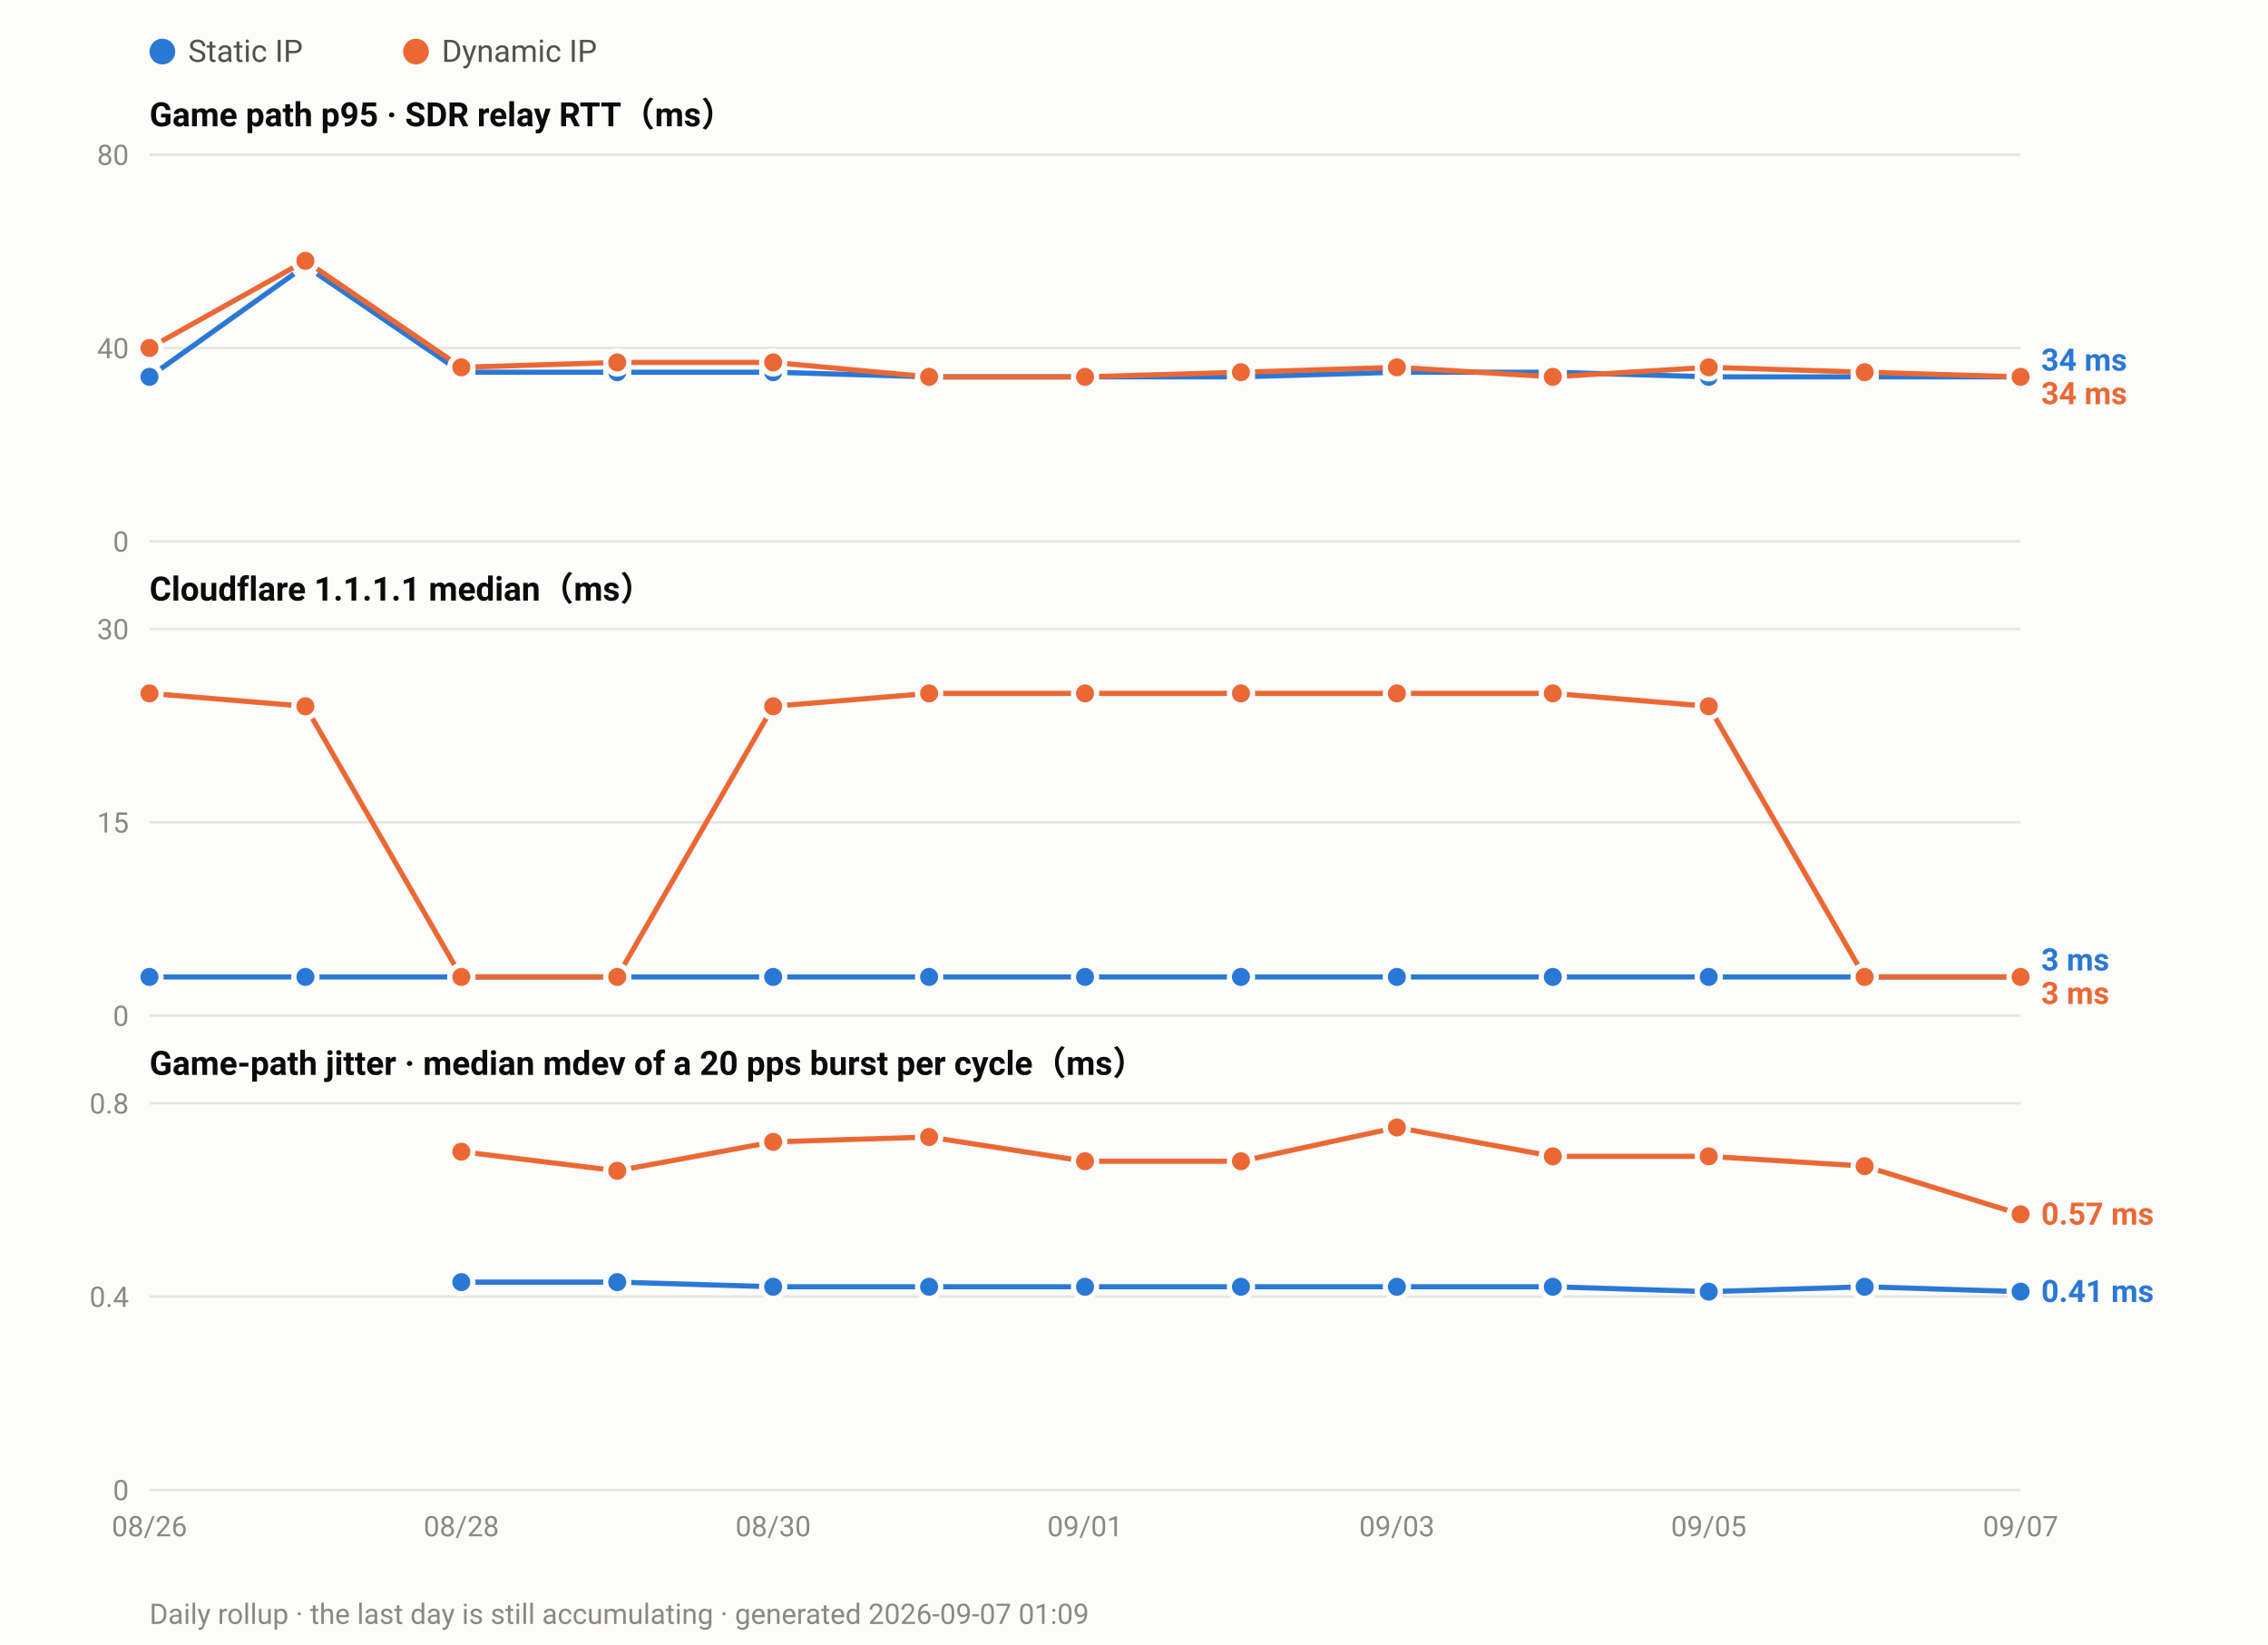
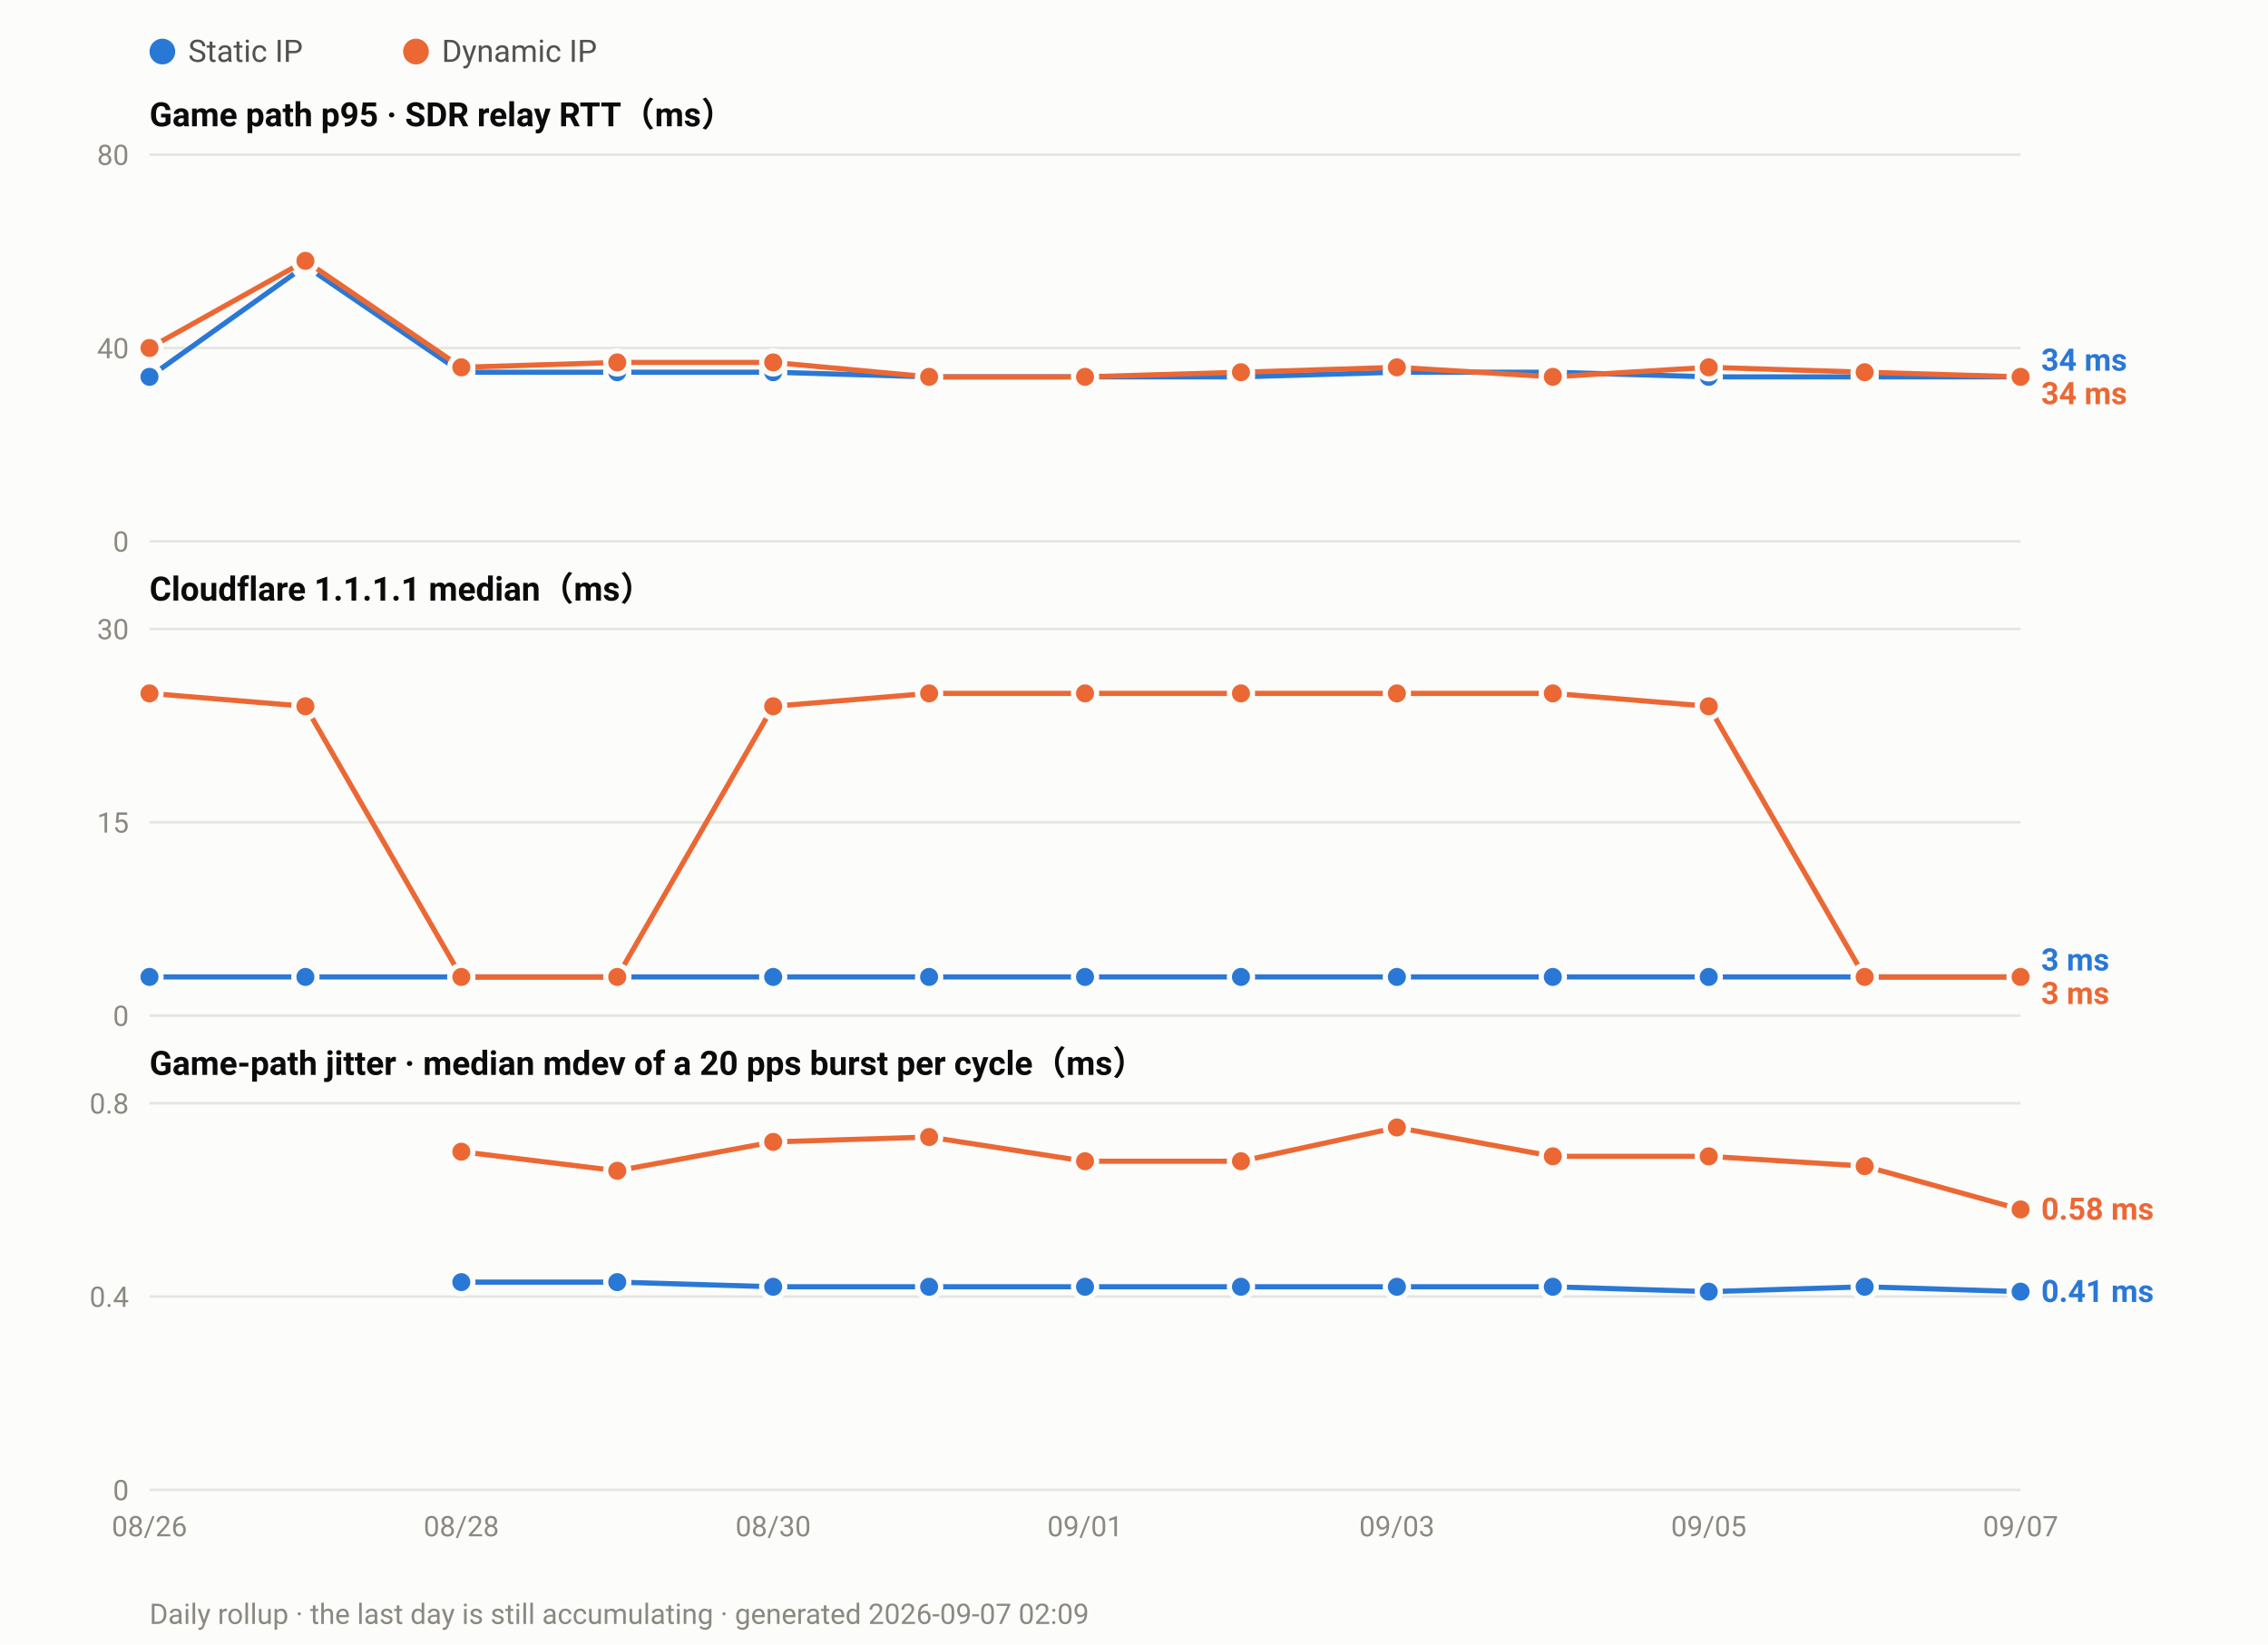
<svg xmlns="http://www.w3.org/2000/svg" width="880" height="638" viewBox="0 0 880 638" font-family="ui-sans-serif,-apple-system,Segoe UI,Roboto,Helvetica,Arial,sans-serif">
  <rect width="880" height="638" fill="#fcfcfb" />
  <circle cx="63.0" cy="20" r="5" fill="#2a78d6" />
  <text x="73.0" y="24" font-size="12" fill="#52514e">Static IP</text>
  <circle cx="161.4" cy="20" r="5" fill="#eb6834" />
  <text x="171.4" y="24" font-size="12" fill="#52514e">Dynamic IP</text>
  <text x="58" y="49.0" font-size="13" font-weight="600" fill="#0b0b0b">Game path p95 · SDR relay RTT（ms）</text>
  <line x1="58" y1="210.0" x2="784.0" y2="210.0" stroke="#e6e5e0" stroke-width="1" />
  <text x="50" y="214.0" font-size="11" text-anchor="end" fill="#8a8880">0</text>
  <line x1="58" y1="135.0" x2="784.0" y2="135.0" stroke="#e6e5e0" stroke-width="1" />
  <text x="50" y="139.0" font-size="11" text-anchor="end" fill="#8a8880">40</text>
  <line x1="58" y1="60.0" x2="784.0" y2="60.0" stroke="#e6e5e0" stroke-width="1" />
  <text x="50" y="64.0" font-size="11" text-anchor="end" fill="#8a8880">80</text>
  <polyline fill="none" stroke="#2a78d6" stroke-width="2" stroke-linejoin="round" points="58.0,146.2 118.5,103.1 179.0,144.4 239.5,144.4 300.0,144.4 360.5,146.2 421.0,146.2 481.5,146.2 542.0,144.4 602.5,144.4 663.0,146.2 723.5,146.2 784.0,146.2" />
  <circle cx="58.0" cy="146.2" r="4.5" fill="#2a78d6" stroke="#fcfcfb" stroke-width="2" />
  <circle cx="118.5" cy="103.1" r="4.5" fill="#2a78d6" stroke="#fcfcfb" stroke-width="2" />
  <circle cx="179.0" cy="144.4" r="4.5" fill="#2a78d6" stroke="#fcfcfb" stroke-width="2" />
  <circle cx="239.5" cy="144.4" r="4.5" fill="#2a78d6" stroke="#fcfcfb" stroke-width="2" />
  <circle cx="300.0" cy="144.4" r="4.5" fill="#2a78d6" stroke="#fcfcfb" stroke-width="2" />
  <circle cx="360.5" cy="146.2" r="4.5" fill="#2a78d6" stroke="#fcfcfb" stroke-width="2" />
  <circle cx="421.0" cy="146.2" r="4.5" fill="#2a78d6" stroke="#fcfcfb" stroke-width="2" />
  <circle cx="481.5" cy="146.2" r="4.5" fill="#2a78d6" stroke="#fcfcfb" stroke-width="2" />
  <circle cx="542.0" cy="144.4" r="4.5" fill="#2a78d6" stroke="#fcfcfb" stroke-width="2" />
  <circle cx="602.5" cy="144.4" r="4.5" fill="#2a78d6" stroke="#fcfcfb" stroke-width="2" />
  <circle cx="663.0" cy="146.2" r="4.5" fill="#2a78d6" stroke="#fcfcfb" stroke-width="2" />
  <circle cx="723.5" cy="146.2" r="4.5" fill="#2a78d6" stroke="#fcfcfb" stroke-width="2" />
  <circle cx="784.0" cy="146.2" r="4.5" fill="#2a78d6" stroke="#fcfcfb" stroke-width="2" />
  <polyline fill="none" stroke="#eb6834" stroke-width="2" stroke-linejoin="round" points="58.0,135.0 118.5,101.2 179.0,142.5 239.5,140.6 300.0,140.6 360.5,146.2 421.0,146.2 481.5,144.4 542.0,142.5 602.5,146.2 663.0,142.5 723.5,144.4 784.0,146.2" />
  <circle cx="58.0" cy="135.0" r="4.5" fill="#eb6834" stroke="#fcfcfb" stroke-width="2" />
  <circle cx="118.5" cy="101.2" r="4.5" fill="#eb6834" stroke="#fcfcfb" stroke-width="2" />
  <circle cx="179.0" cy="142.5" r="4.5" fill="#eb6834" stroke="#fcfcfb" stroke-width="2" />
  <circle cx="239.5" cy="140.6" r="4.5" fill="#eb6834" stroke="#fcfcfb" stroke-width="2" />
  <circle cx="300.0" cy="140.6" r="4.5" fill="#eb6834" stroke="#fcfcfb" stroke-width="2" />
  <circle cx="360.5" cy="146.2" r="4.5" fill="#eb6834" stroke="#fcfcfb" stroke-width="2" />
  <circle cx="421.0" cy="146.2" r="4.5" fill="#eb6834" stroke="#fcfcfb" stroke-width="2" />
  <circle cx="481.5" cy="144.4" r="4.5" fill="#eb6834" stroke="#fcfcfb" stroke-width="2" />
  <circle cx="542.0" cy="142.5" r="4.5" fill="#eb6834" stroke="#fcfcfb" stroke-width="2" />
  <circle cx="602.5" cy="146.2" r="4.5" fill="#eb6834" stroke="#fcfcfb" stroke-width="2" />
  <circle cx="663.0" cy="142.5" r="4.5" fill="#eb6834" stroke="#fcfcfb" stroke-width="2" />
  <circle cx="723.5" cy="144.4" r="4.5" fill="#eb6834" stroke="#fcfcfb" stroke-width="2" />
  <circle cx="784.0" cy="146.2" r="4.5" fill="#eb6834" stroke="#fcfcfb" stroke-width="2" />
  <text x="792.0" y="143.8" font-size="12" font-weight="600" fill="#2a78d6">34 ms</text>
  <text x="792.0" y="156.8" font-size="12" font-weight="600" fill="#eb6834">34 ms</text>
  <text x="58" y="233.0" font-size="13" font-weight="600" fill="#0b0b0b">Cloudflare 1.1.1.1 median（ms）</text>
  <line x1="58" y1="394.0" x2="784.0" y2="394.0" stroke="#e6e5e0" stroke-width="1" />
  <text x="50" y="398.0" font-size="11" text-anchor="end" fill="#8a8880">0</text>
  <line x1="58" y1="319.0" x2="784.0" y2="319.0" stroke="#e6e5e0" stroke-width="1" />
  <text x="50" y="323.0" font-size="11" text-anchor="end" fill="#8a8880">15</text>
  <line x1="58" y1="244.0" x2="784.0" y2="244.0" stroke="#e6e5e0" stroke-width="1" />
  <text x="50" y="248.0" font-size="11" text-anchor="end" fill="#8a8880">30</text>
  <polyline fill="none" stroke="#2a78d6" stroke-width="2" stroke-linejoin="round" points="58.0,379.0 118.5,379.0 179.0,379.0 239.5,379.0 300.0,379.0 360.5,379.0 421.0,379.0 481.5,379.0 542.0,379.0 602.5,379.0 663.0,379.0 723.5,379.0 784.0,379.0" />
  <circle cx="58.0" cy="379.0" r="4.5" fill="#2a78d6" stroke="#fcfcfb" stroke-width="2" />
  <circle cx="118.5" cy="379.0" r="4.5" fill="#2a78d6" stroke="#fcfcfb" stroke-width="2" />
  <circle cx="179.0" cy="379.0" r="4.5" fill="#2a78d6" stroke="#fcfcfb" stroke-width="2" />
  <circle cx="239.5" cy="379.0" r="4.5" fill="#2a78d6" stroke="#fcfcfb" stroke-width="2" />
  <circle cx="300.0" cy="379.0" r="4.5" fill="#2a78d6" stroke="#fcfcfb" stroke-width="2" />
  <circle cx="360.5" cy="379.0" r="4.5" fill="#2a78d6" stroke="#fcfcfb" stroke-width="2" />
  <circle cx="421.0" cy="379.0" r="4.5" fill="#2a78d6" stroke="#fcfcfb" stroke-width="2" />
  <circle cx="481.5" cy="379.0" r="4.5" fill="#2a78d6" stroke="#fcfcfb" stroke-width="2" />
  <circle cx="542.0" cy="379.0" r="4.5" fill="#2a78d6" stroke="#fcfcfb" stroke-width="2" />
  <circle cx="602.5" cy="379.0" r="4.5" fill="#2a78d6" stroke="#fcfcfb" stroke-width="2" />
  <circle cx="663.0" cy="379.0" r="4.5" fill="#2a78d6" stroke="#fcfcfb" stroke-width="2" />
  <circle cx="723.5" cy="379.0" r="4.5" fill="#2a78d6" stroke="#fcfcfb" stroke-width="2" />
  <circle cx="784.0" cy="379.0" r="4.5" fill="#2a78d6" stroke="#fcfcfb" stroke-width="2" />
  <polyline fill="none" stroke="#eb6834" stroke-width="2" stroke-linejoin="round" points="58.0,269.0 118.5,274.0 179.0,379.0 239.5,379.0 300.0,274.0 360.5,269.0 421.0,269.0 481.5,269.0 542.0,269.0 602.5,269.0 663.0,274.0 723.5,379.0 784.0,379.0" />
  <circle cx="58.0" cy="269.0" r="4.5" fill="#eb6834" stroke="#fcfcfb" stroke-width="2" />
  <circle cx="118.5" cy="274.0" r="4.5" fill="#eb6834" stroke="#fcfcfb" stroke-width="2" />
  <circle cx="179.0" cy="379.0" r="4.5" fill="#eb6834" stroke="#fcfcfb" stroke-width="2" />
  <circle cx="239.5" cy="379.0" r="4.5" fill="#eb6834" stroke="#fcfcfb" stroke-width="2" />
  <circle cx="300.0" cy="274.0" r="4.5" fill="#eb6834" stroke="#fcfcfb" stroke-width="2" />
  <circle cx="360.5" cy="269.0" r="4.5" fill="#eb6834" stroke="#fcfcfb" stroke-width="2" />
  <circle cx="421.0" cy="269.0" r="4.5" fill="#eb6834" stroke="#fcfcfb" stroke-width="2" />
  <circle cx="481.5" cy="269.0" r="4.5" fill="#eb6834" stroke="#fcfcfb" stroke-width="2" />
  <circle cx="542.0" cy="269.0" r="4.5" fill="#eb6834" stroke="#fcfcfb" stroke-width="2" />
  <circle cx="602.5" cy="269.0" r="4.5" fill="#eb6834" stroke="#fcfcfb" stroke-width="2" />
  <circle cx="663.0" cy="274.0" r="4.5" fill="#eb6834" stroke="#fcfcfb" stroke-width="2" />
  <circle cx="723.5" cy="379.0" r="4.5" fill="#eb6834" stroke="#fcfcfb" stroke-width="2" />
  <circle cx="784.0" cy="379.0" r="4.5" fill="#eb6834" stroke="#fcfcfb" stroke-width="2" />
  <text x="792.0" y="376.5" font-size="12" font-weight="600" fill="#2a78d6">3 ms</text>
  <text x="792.0" y="389.5" font-size="12" font-weight="600" fill="#eb6834">3 ms</text>
  <text x="58" y="417.0" font-size="13" font-weight="600" fill="#0b0b0b">Game-path jitter · median mdev of a 20 pps burst per cycle（ms）</text>
  <line x1="58" y1="578.0" x2="784.0" y2="578.0" stroke="#e6e5e0" stroke-width="1" />
  <text x="50" y="582.0" font-size="11" text-anchor="end" fill="#8a8880">0</text>
  <line x1="58" y1="503.0" x2="784.0" y2="503.0" stroke="#e6e5e0" stroke-width="1" />
  <text x="50" y="507.0" font-size="11" text-anchor="end" fill="#8a8880">0.4</text>
  <line x1="58" y1="428.0" x2="784.0" y2="428.0" stroke="#e6e5e0" stroke-width="1" />
  <text x="50" y="432.0" font-size="11" text-anchor="end" fill="#8a8880">0.8</text>
  <polyline fill="none" stroke="#2a78d6" stroke-width="2" stroke-linejoin="round" points="179.0,497.4 239.5,497.4 300.0,499.2 360.5,499.2 421.0,499.2 481.5,499.2 542.0,499.2 602.5,499.2 663.0,501.1 723.5,499.2 784.0,501.1" />
  <circle cx="179.0" cy="497.4" r="4.5" fill="#2a78d6" stroke="#fcfcfb" stroke-width="2" />
  <circle cx="239.5" cy="497.4" r="4.5" fill="#2a78d6" stroke="#fcfcfb" stroke-width="2" />
  <circle cx="300.0" cy="499.2" r="4.5" fill="#2a78d6" stroke="#fcfcfb" stroke-width="2" />
  <circle cx="360.5" cy="499.2" r="4.5" fill="#2a78d6" stroke="#fcfcfb" stroke-width="2" />
  <circle cx="421.0" cy="499.2" r="4.5" fill="#2a78d6" stroke="#fcfcfb" stroke-width="2" />
  <circle cx="481.5" cy="499.2" r="4.5" fill="#2a78d6" stroke="#fcfcfb" stroke-width="2" />
  <circle cx="542.0" cy="499.2" r="4.5" fill="#2a78d6" stroke="#fcfcfb" stroke-width="2" />
  <circle cx="602.5" cy="499.2" r="4.5" fill="#2a78d6" stroke="#fcfcfb" stroke-width="2" />
  <circle cx="663.0" cy="501.1" r="4.5" fill="#2a78d6" stroke="#fcfcfb" stroke-width="2" />
  <circle cx="723.5" cy="499.2" r="4.5" fill="#2a78d6" stroke="#fcfcfb" stroke-width="2" />
  <circle cx="784.0" cy="501.1" r="4.5" fill="#2a78d6" stroke="#fcfcfb" stroke-width="2" />
-   <polyline fill="none" stroke="#eb6834" stroke-width="2" stroke-linejoin="round" points="179.0,446.8 239.5,454.2 300.0,443.0 360.5,441.1 421.0,450.5 481.5,450.5 542.0,437.4 602.5,448.6 663.0,448.6 723.5,452.4 784.0,471.1" />
+   <polyline fill="none" stroke="#eb6834" stroke-width="2" stroke-linejoin="round" points="179.0,446.8 239.5,454.2 300.0,443.0 360.5,441.1 421.0,450.5 481.5,450.5 542.0,437.4 602.5,448.6 663.0,448.6 723.5,452.4 784.0,469.2" />
  <circle cx="179.0" cy="446.8" r="4.5" fill="#eb6834" stroke="#fcfcfb" stroke-width="2" />
  <circle cx="239.5" cy="454.2" r="4.5" fill="#eb6834" stroke="#fcfcfb" stroke-width="2" />
  <circle cx="300.0" cy="443.0" r="4.5" fill="#eb6834" stroke="#fcfcfb" stroke-width="2" />
  <circle cx="360.5" cy="441.1" r="4.5" fill="#eb6834" stroke="#fcfcfb" stroke-width="2" />
  <circle cx="421.0" cy="450.5" r="4.5" fill="#eb6834" stroke="#fcfcfb" stroke-width="2" />
  <circle cx="481.5" cy="450.5" r="4.5" fill="#eb6834" stroke="#fcfcfb" stroke-width="2" />
  <circle cx="542.0" cy="437.4" r="4.5" fill="#eb6834" stroke="#fcfcfb" stroke-width="2" />
  <circle cx="602.5" cy="448.6" r="4.5" fill="#eb6834" stroke="#fcfcfb" stroke-width="2" />
  <circle cx="663.0" cy="448.6" r="4.5" fill="#eb6834" stroke="#fcfcfb" stroke-width="2" />
  <circle cx="723.5" cy="452.4" r="4.5" fill="#eb6834" stroke="#fcfcfb" stroke-width="2" />
-   <circle cx="784.0" cy="471.1" r="4.5" fill="#eb6834" stroke="#fcfcfb" stroke-width="2" />
-   <text x="792.0" y="475.1" font-size="12" font-weight="600" fill="#eb6834">0.57 ms</text>
+   <circle cx="784.0" cy="469.2" r="4.5" fill="#eb6834" stroke="#fcfcfb" stroke-width="2" />
+   <text x="792.0" y="473.2" font-size="12" font-weight="600" fill="#eb6834">0.58 ms</text>
  <text x="792.0" y="505.1" font-size="12" font-weight="600" fill="#2a78d6">0.41 ms</text>
  <text x="58.0" y="596.0" font-size="11" text-anchor="middle" fill="#8a8880">08/26</text>
  <text x="179.0" y="596.0" font-size="11" text-anchor="middle" fill="#8a8880">08/28</text>
  <text x="300.0" y="596.0" font-size="11" text-anchor="middle" fill="#8a8880">08/30</text>
  <text x="421.0" y="596.0" font-size="11" text-anchor="middle" fill="#8a8880">09/01</text>
  <text x="542.0" y="596.0" font-size="11" text-anchor="middle" fill="#8a8880">09/03</text>
  <text x="663.0" y="596.0" font-size="11" text-anchor="middle" fill="#8a8880">09/05</text>
  <text x="784.0" y="596.0" font-size="11" text-anchor="middle" fill="#8a8880">09/07</text>
-   <text x="58" y="630" font-size="11" fill="#8a8880">Daily rollup · the last day is still accumulating · generated 2026-09-07 01:09</text>
+   <text x="58" y="630" font-size="11" fill="#8a8880">Daily rollup · the last day is still accumulating · generated 2026-09-07 02:09</text>
</svg>
